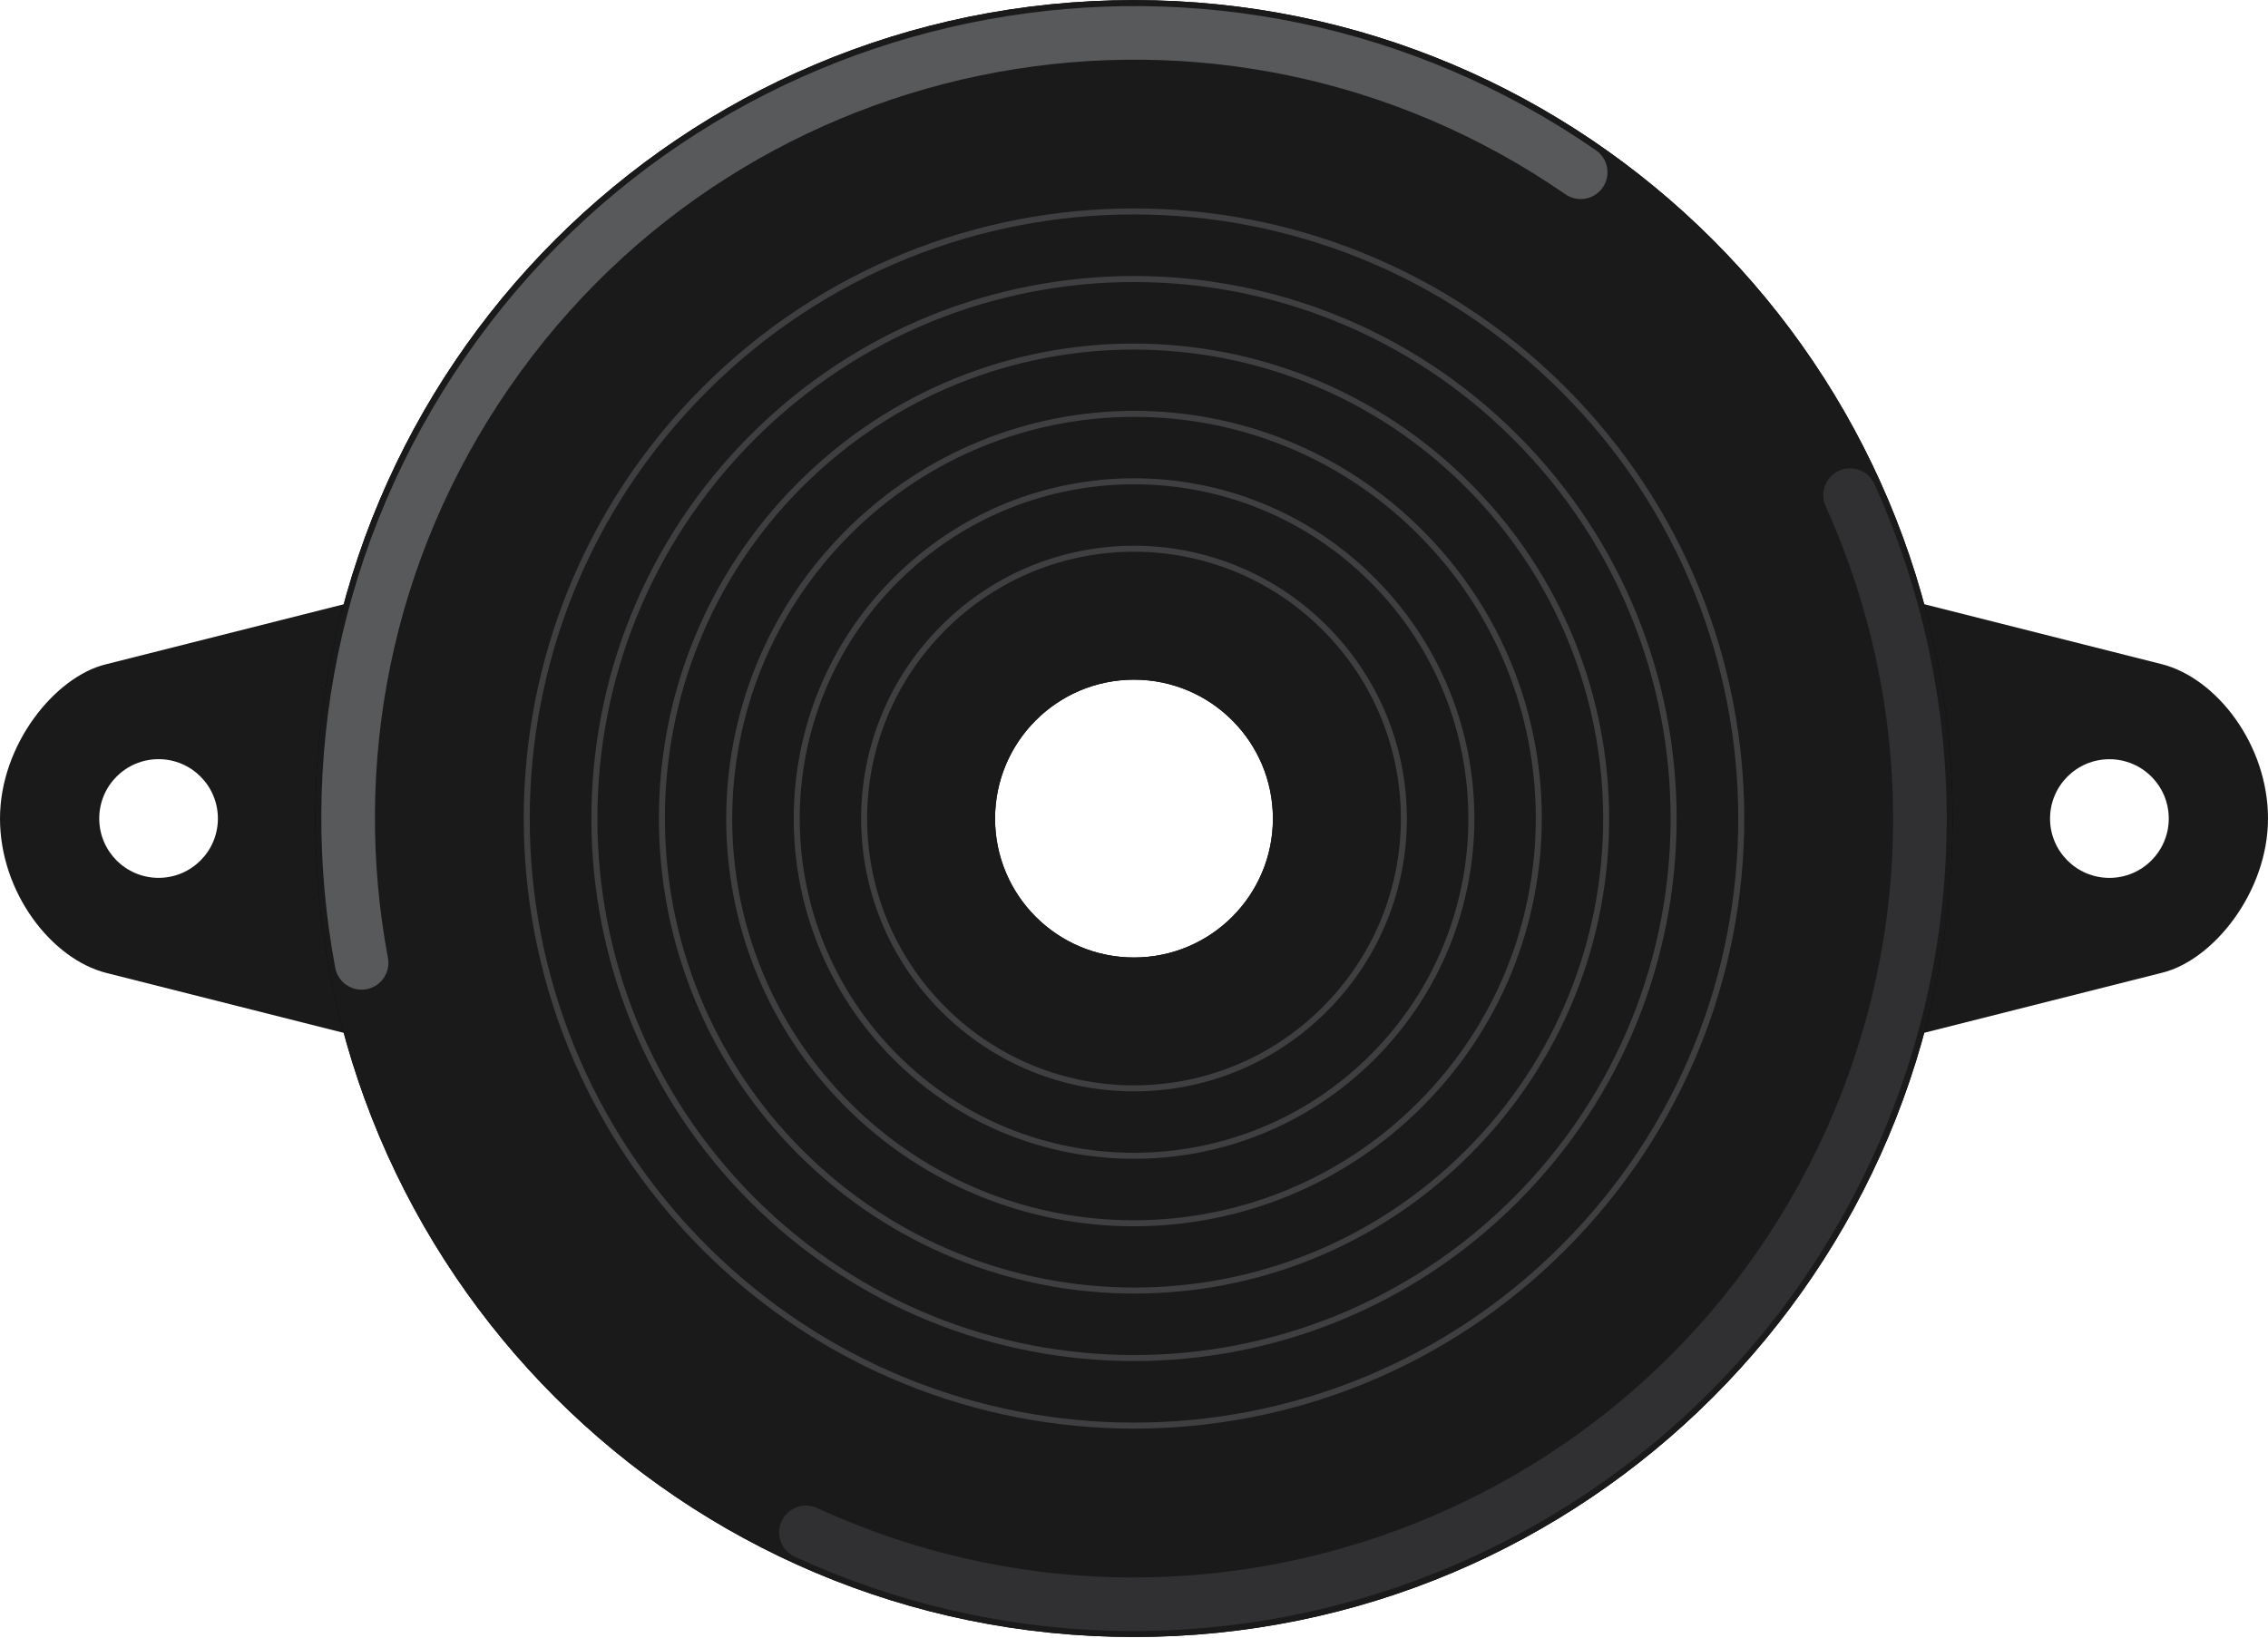
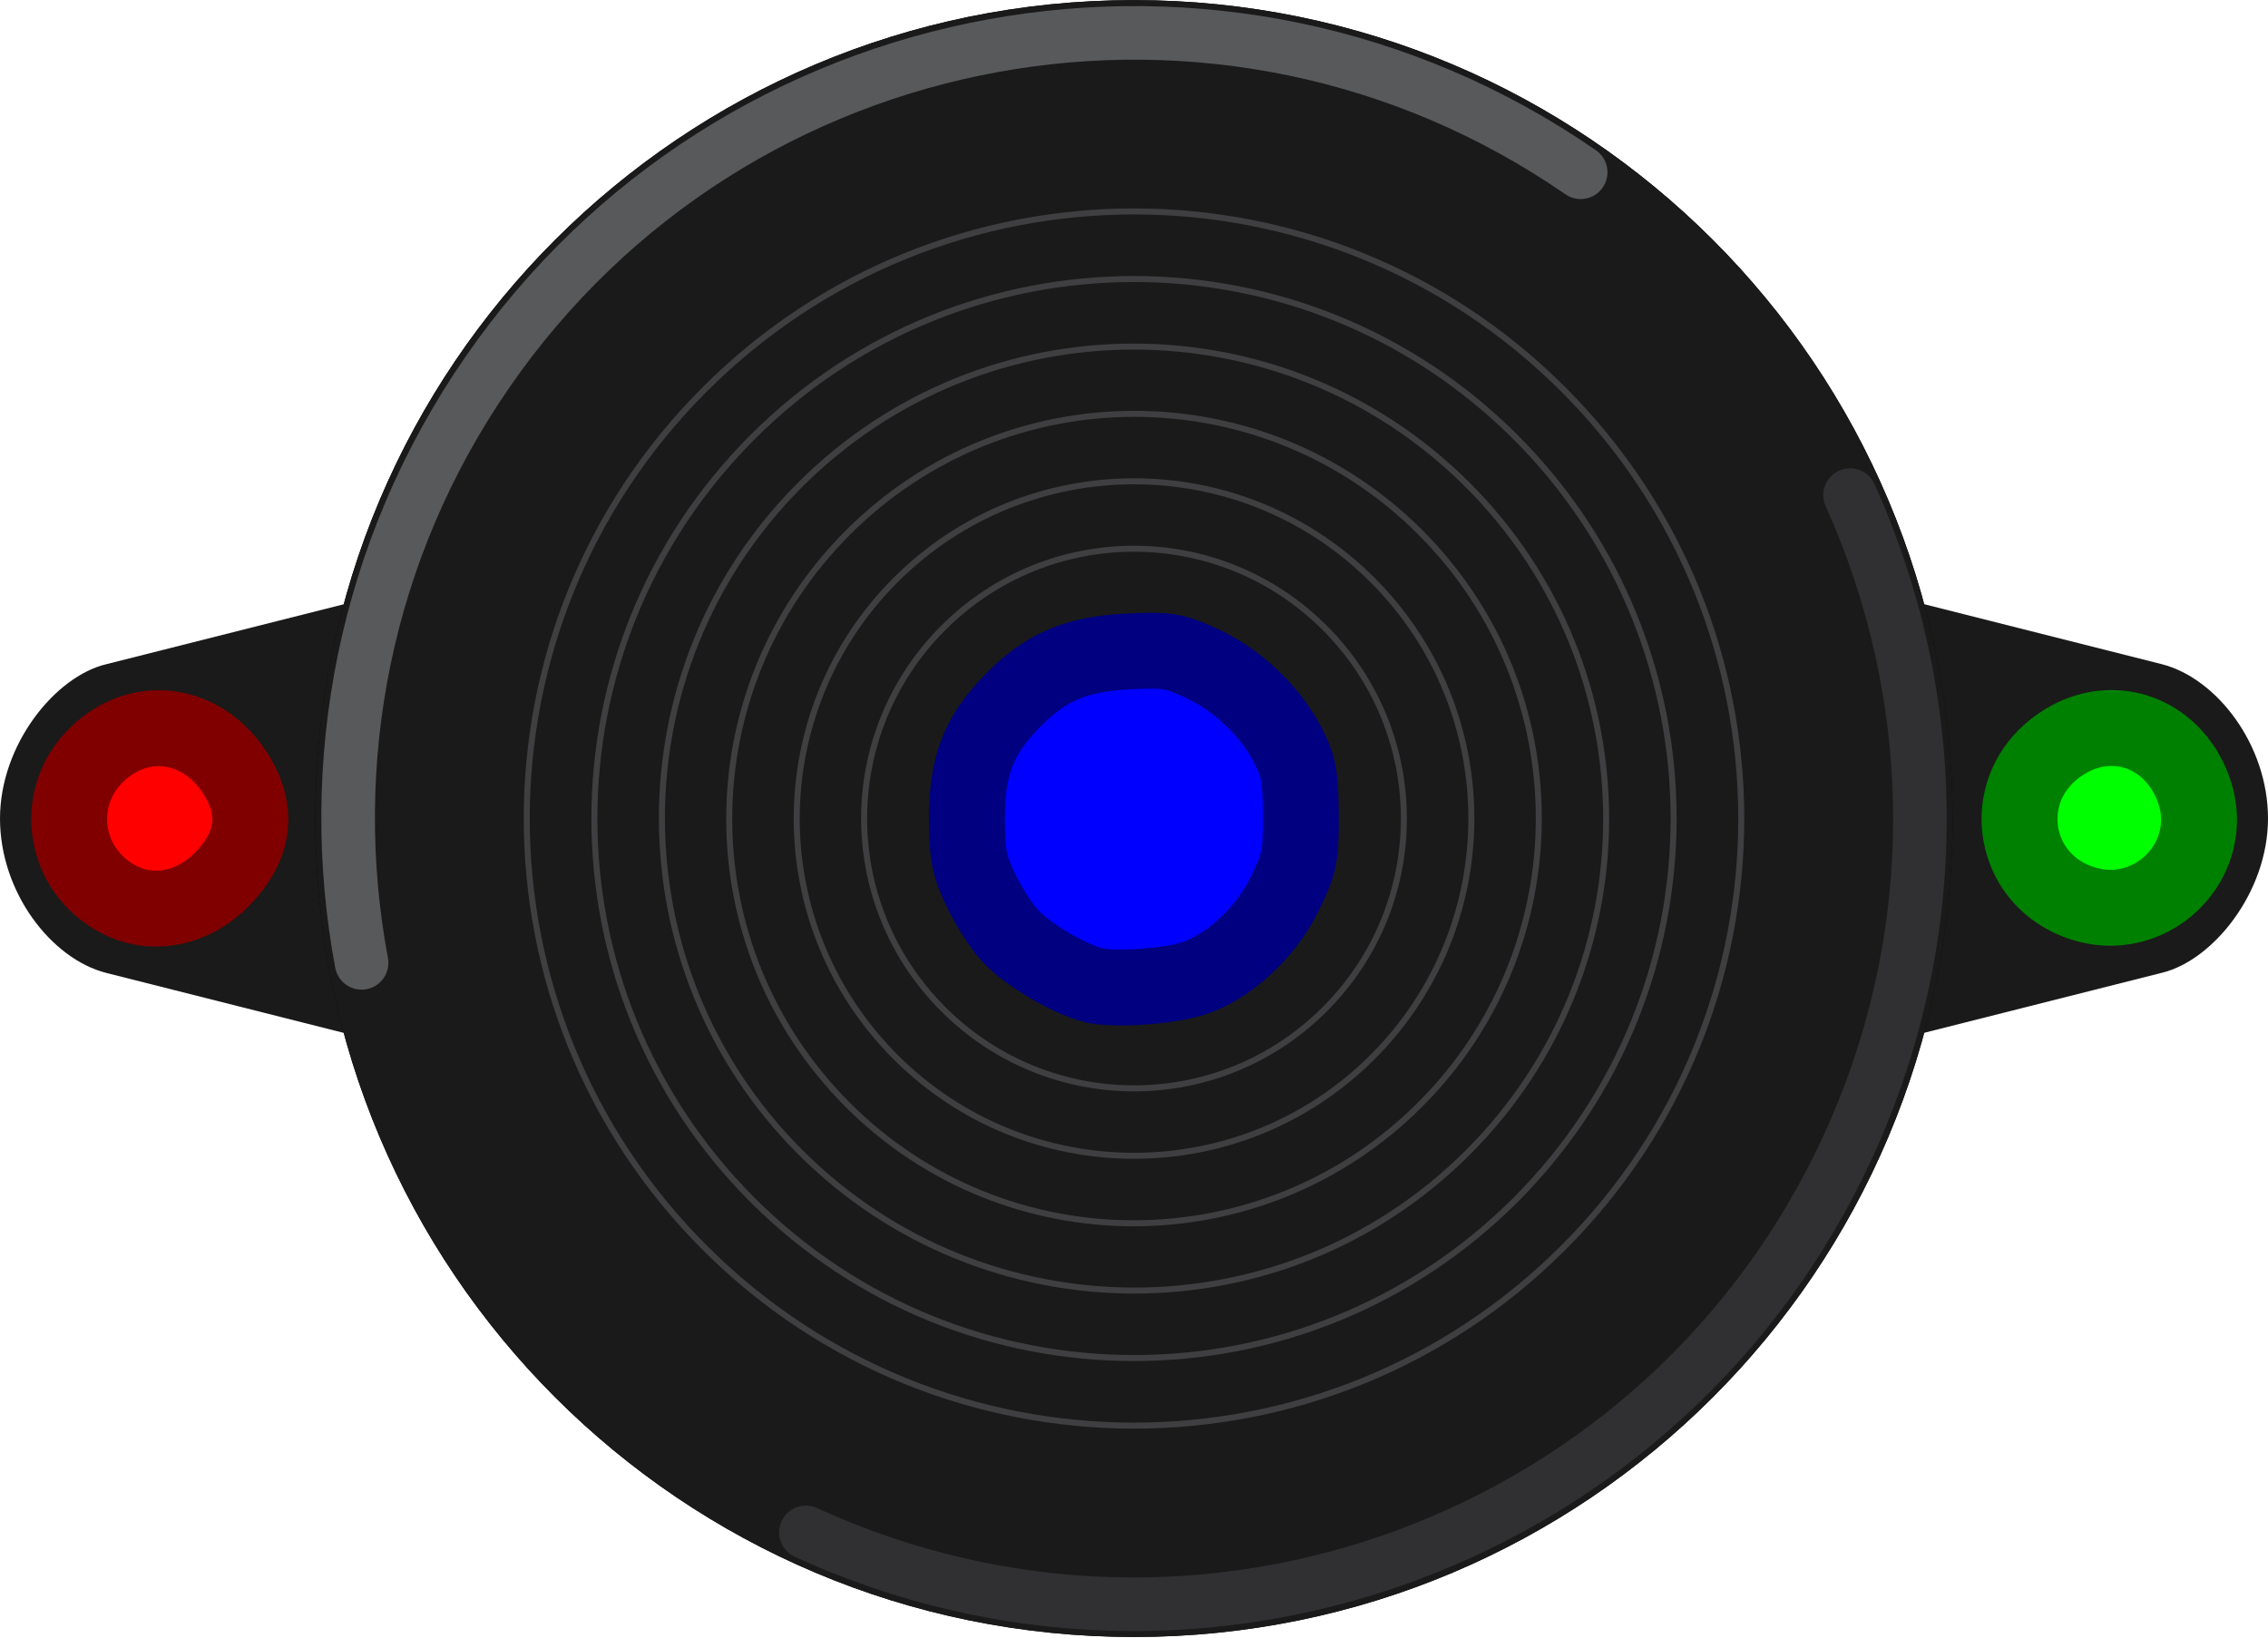
<svg xmlns="http://www.w3.org/2000/svg" version="1.2" x="0in" y="0in" width="1.09in" height="0.787in" viewBox="0 0 78.481 56.656" id="svg308">
  <defs id="defs312" />
  <g partID="129770" id="g53" transform="translate(-139.349,-0.0020528)">
    <g stroke="#000000" id="connector0leg" x2="35.687" fill="none" stroke-linecap="round" y1="67.749" x1="35.687" y2="76.004" stroke-width="2.996" transform="translate(139.349)" />
    <g stroke="#ff0000" id="connector1leg" x2="42.928" fill="none" stroke-linecap="round" y1="67.749" x1="42.928" y2="76.004" stroke-width="2.996" transform="translate(139.349)" />
    <g id="g16" transform="translate(139.349)" style="fill:#1a1a1a">
      <path d="M 3.679,22.987 C 1.904,23.409 0,25.776 0,28.33 c 0,2.555 1.777,4.86 3.679,5.343 1.903,0.479 10.29,2.599 10.29,2.599 l 2e-5,-15.883 z m 1.808,7.395 c -1.134,0 -2.053,-0.92 -2.053,-2.053 0,-1.134 0.919,-2.055 2.053,-2.055 1.134,0 2.053,0.92 2.053,2.055 0,1.134 -0.919,2.053 -2.053,2.053 z" id="path14" style="fill:#1a1a1a" />
    </g>
    <g id="g20" transform="translate(139.349)" style="fill:#1a1a1a">
      <path d="M 74.801,22.985 C 72.898,22.507 64.511,20.387 64.511,20.387 v 15.882 l 10.29,-2.599 c 1.774,-0.422 3.68,-2.788 3.68,-5.343 C 78.48,25.773 76.704,23.467 74.801,22.985 Z m -1.808,7.398 c -1.133,0 -2.054,-0.92 -2.054,-2.053 0,-1.134 0.921,-2.054 2.054,-2.054 1.134,0 2.054,0.92 2.054,2.054 5e-5,1.133 -0.92,2.053 -2.054,2.053 z" id="path18" style="fill:#1a1a1a" />
    </g>
    <path id="circle22" style="stroke-width:1.333" d="M 52.318 0 A 37.769 37.769 0 0 0 14.551 37.77 A 37.769 37.769 0 0 0 52.318 75.539 A 37.769 37.769 0 0 0 90.088 37.77 A 37.769 37.769 0 0 0 52.318 0 z M 52.32 31.361 A 6.41 6.41 0 0 1 58.73 37.771 A 6.41 6.41 0 0 1 52.32 44.182 A 6.41 6.41 0 0 1 45.91 37.771 A 6.41 6.41 0 0 1 52.32 31.361 z " transform="matrix(0.7500007,0,0,0.7500007,139.349,0.00200991)" />
    <path id="circle24" style="fill:#1a1a1a;stroke-width:1.333" d="M 52.318 0 A 37.771 37.771 0 0 0 14.549 37.771 A 37.771 37.771 0 0 0 52.318 75.541 A 37.771 37.771 0 0 0 90.09 37.771 A 37.771 37.771 0 0 0 52.318 0 z M 52.32 31.361 A 6.41 6.41 0 0 1 58.73 37.771 A 6.41 6.41 0 0 1 52.32 44.182 A 6.41 6.41 0 0 1 45.91 37.771 A 6.41 6.41 0 0 1 52.32 31.361 z " transform="matrix(0.7500007,0,0,0.7500007,139.349,0.00200991)" />
    <path stroke="#58595b" d="m 151.861,33.324 c -1.286,-6.877 0.068,-14.243 4.358,-20.45 C 164.753,0.519 181.689,-2.579 194.046,5.96" fill="none" stroke-linecap="round" stroke-linejoin="round" stroke-width="1.855" id="path30" />
    <path stroke="#3f3f41" d="m 193.444,43.183 c 8.212,-8.212 8.212,-21.497 0,-29.708 -8.212,-8.212 -21.497,-8.212 -29.71,0 -8.211,8.211 -8.21,21.496 0,29.708 8.213,8.211 21.5,8.211 29.71,0 z" fill="none" stroke-linecap="round" stroke-linejoin="round" stroke-width="0.208" id="path32" />
    <path stroke="#3f3f41" d="m 165.389,41.531 c -7.296,-7.297 -7.296,-19.105 0,-26.403 7.296,-7.297 19.103,-7.296 26.402,0 7.296,7.298 7.295,19.103 -0.001,26.402 -7.296,7.296 -19.105,7.298 -26.401,10e-4 z" fill="none" stroke-linecap="round" stroke-linejoin="round" stroke-width="0.208" id="path34" />
    <path stroke="#3f3f41" d="m 190.144,39.884 c 6.384,-6.382 6.376,-16.719 -0.007,-23.1 -6.383,-6.383 -16.719,-6.389 -23.101,-0.007 -6.383,6.382 -6.374,16.718 0.008,23.102 6.383,6.378 16.719,6.388 23.1,0.005 z" fill="none" stroke-linecap="round" stroke-linejoin="round" stroke-width="0.208" id="path36" />
    <path stroke="#3f3f41" d="m 168.684,38.238 c -5.477,-5.477 -5.463,-14.34 0.007,-19.808 5.469,-5.47 14.332,-5.483 19.806,-0.007 5.474,5.475 5.463,14.338 -0.006,19.806 -5.47,5.471 -14.333,5.484 -19.808,0.009 z" fill="none" stroke-linecap="round" stroke-linejoin="round" stroke-width="0.208" id="path38" />
    <path stroke="#3f3f41" d="m 186.845,36.583 c 4.556,-4.556 4.561,-11.945 0,-16.508 -4.561,-4.562 -11.953,-4.555 -16.507,0 -4.555,4.556 -4.563,11.945 0,16.508 4.561,4.563 11.952,4.554 16.507,0 z" fill="none" stroke-linecap="round" stroke-linejoin="round" stroke-width="0.208" id="path40" />
    <path stroke="#3f3f41" d="m 171.99,34.929 c -3.648,-3.647 -3.656,-9.544 0,-13.2 3.655,-3.655 9.551,-3.648 13.2,9.99e-4 3.648,3.648 3.655,9.544 0,13.199 -3.656,3.657 -9.552,3.648 -13.2,1e-6 z" fill="none" stroke-linecap="round" stroke-linejoin="round" stroke-width="0.208" id="path42" />
    <path stroke="#303032" d="m 167.237,53.037 c 13.649,6.267 29.793,0.289 36.06,-13.359 3.417,-7.439 3.194,-15.624 0.071,-22.544" fill="none" stroke-linecap="round" stroke-linejoin="round" stroke-width="1.855" id="path48" />
+     <path style="fill:#00ff00;stroke:#00ff00;stroke-width:3.503" d="m 95.67,39.692 c -1.405,-1.182 -1.122,-3.436 0.53,-4.223 1.764,-0.841 3.649,0.382 3.649,2.369 0,2.164 -2.494,3.271 -4.178,1.854 z" id="path3094" transform="matrix(0.7500007,0,0,0.7500007,139.349,0.00200991)" />
+     <path style="fill:#00ff00;stroke:#008000;stroke-width:3.503" d="m 95.45,41.423 c -2.619,-1.297 -3.066,-4.769 -0.862,-6.704 2.177,-1.911 5.181,-1.326 6.43,1.253 1.737,3.588 -1.98,7.227 -5.568,5.451 z" id="path3326" transform="matrix(0.7500007,0,0,0.7500007,139.349,0.00200991)" />
+     <path style="fill:#ff0000;stroke:#ff0000;stroke-width:3.503" d="m 5.507,39.571 c -0.582,-0.582 -0.719,-0.912 -0.719,-1.734 0,-2.635 3.341,-3.645 4.698,-1.42 0.692,1.135 0.576,2.149 -0.354,3.078 -0.669,0.669 -0.961,0.794 -1.851,0.794 -0.868,0 -1.184,-0.128 -1.775,-0.719 z" id="path3745" transform="matrix(0.7500007,0,0,0.7500007,139.349,0.00200991)" />
+     <path style="fill:#ff0000;stroke:#800000;stroke-width:3.503" d="m 5.505,41.515 c -2.585,-1.318 -3.108,-4.687 -1.04,-6.695 2.118,-2.057 5.233,-1.442 6.65,1.314 0.781,1.518 0.515,2.974 -0.795,4.358 -1.352,1.428 -3.236,1.828 -4.816,1.023 z" id="path3860" transform="matrix(0.7500007,0,0,0.7500007,139.349,0.00200991)" />
+     <path style="fill:#000080;stroke:#000080;stroke-width:3.503" d="m 50.272,43.707 c -2.536,-0.946 -4.137,-3.242 -4.141,-5.936 -0.004,-2.525 1.207,-4.484 3.453,-5.585 3.271,-1.604 7.155,-0.115 8.577,3.287 0.191,0.457 0.346,1.491 0.345,2.298 -0.004,2.453 -1.304,4.535 -3.561,5.702 -1.013,0.524 -3.554,0.651 -4.672,0.234 z" id="path3936" transform="matrix(0.7500007,0,0,0.7500007,139.349,0.00200991)" />
+     <path style="fill:#0000ff;stroke:#000080;stroke-width:3.503" d="M 50.435,45.457 C 49.241,45.147 47.307,43.983 46.545,43.116 46.149,42.665 45.552,41.713 45.218,41.001 44.712,39.922 44.611,39.374 44.613,37.72 c 0.003,-2.377 0.54,-3.773 2.053,-5.333 1.544,-1.593 2.949,-2.205 5.338,-2.326 1.817,-0.092 2.159,-0.04 3.387,0.52 1.657,0.756 3.18,2.183 4.003,3.753 0.526,1.003 0.614,1.465 0.623,3.274 0.009,1.926 -0.057,2.242 -0.77,3.692 -0.875,1.779 -2.646,3.389 -4.258,3.872 -1.211,0.363 -3.661,0.516 -4.553,0.285 z" id="path4248" transform="matrix(0.7500007,0,0,0.7500007,139.349,0.00200991)" />
  </g>
</svg>
